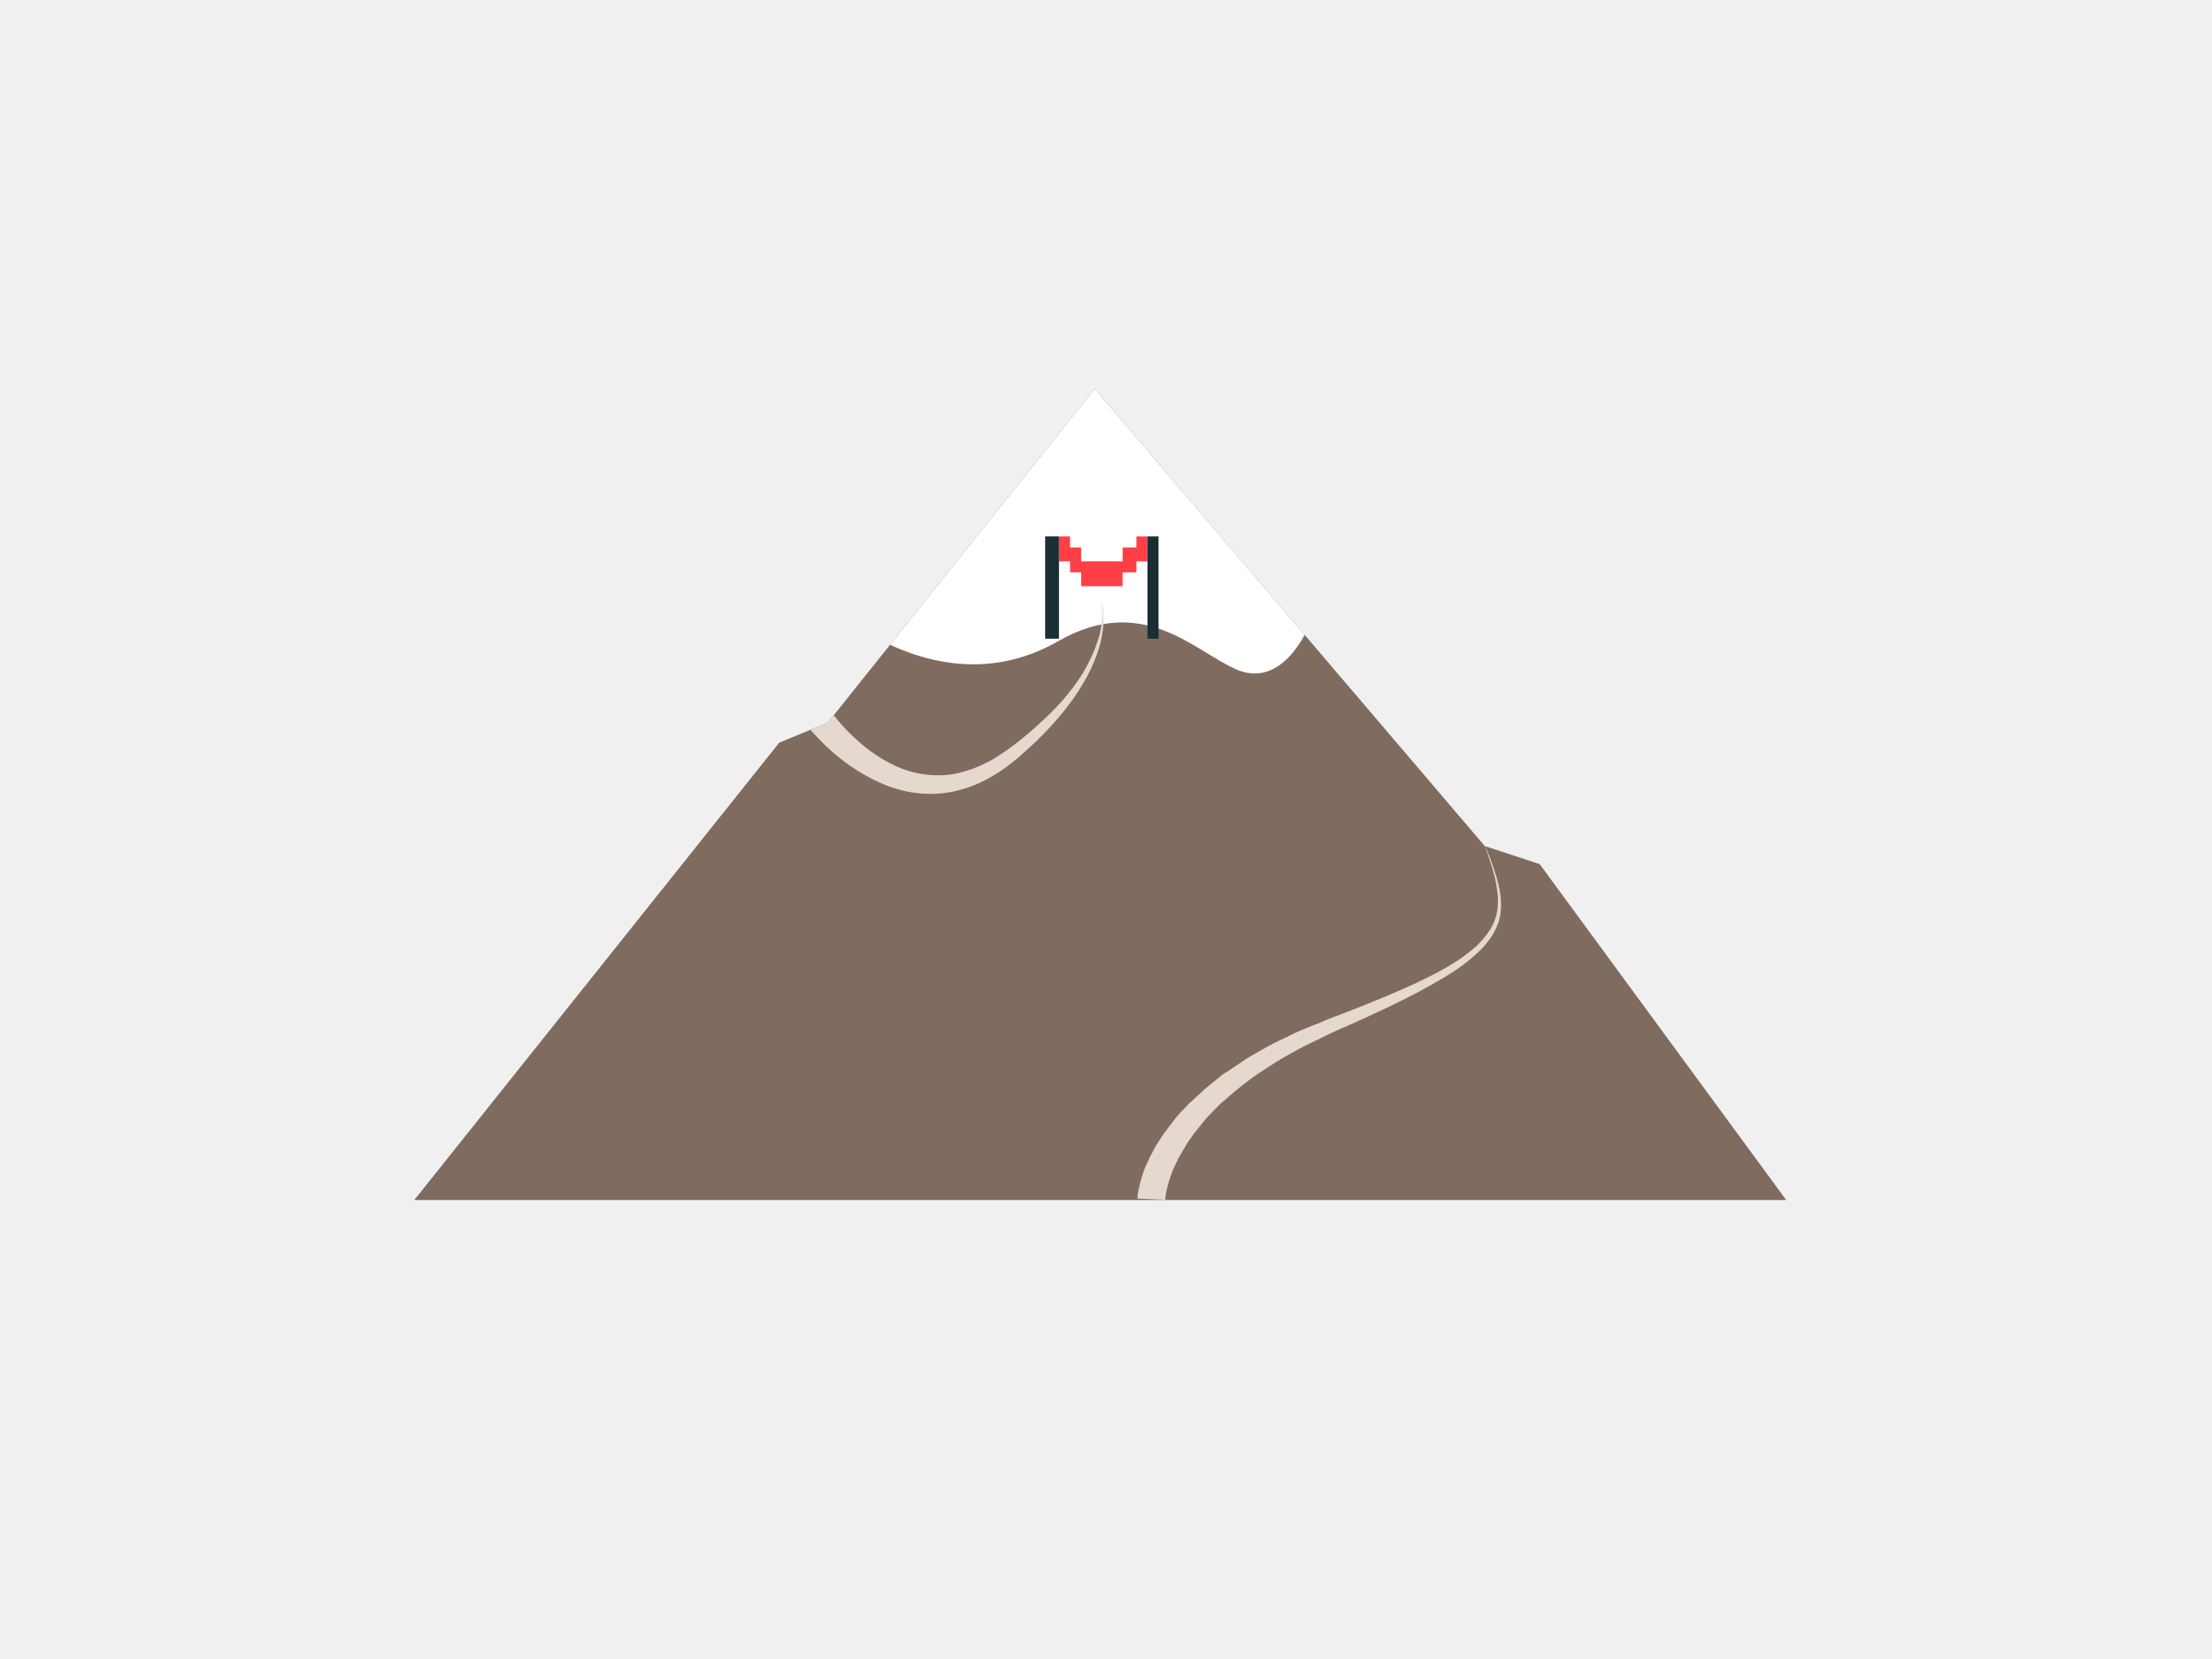
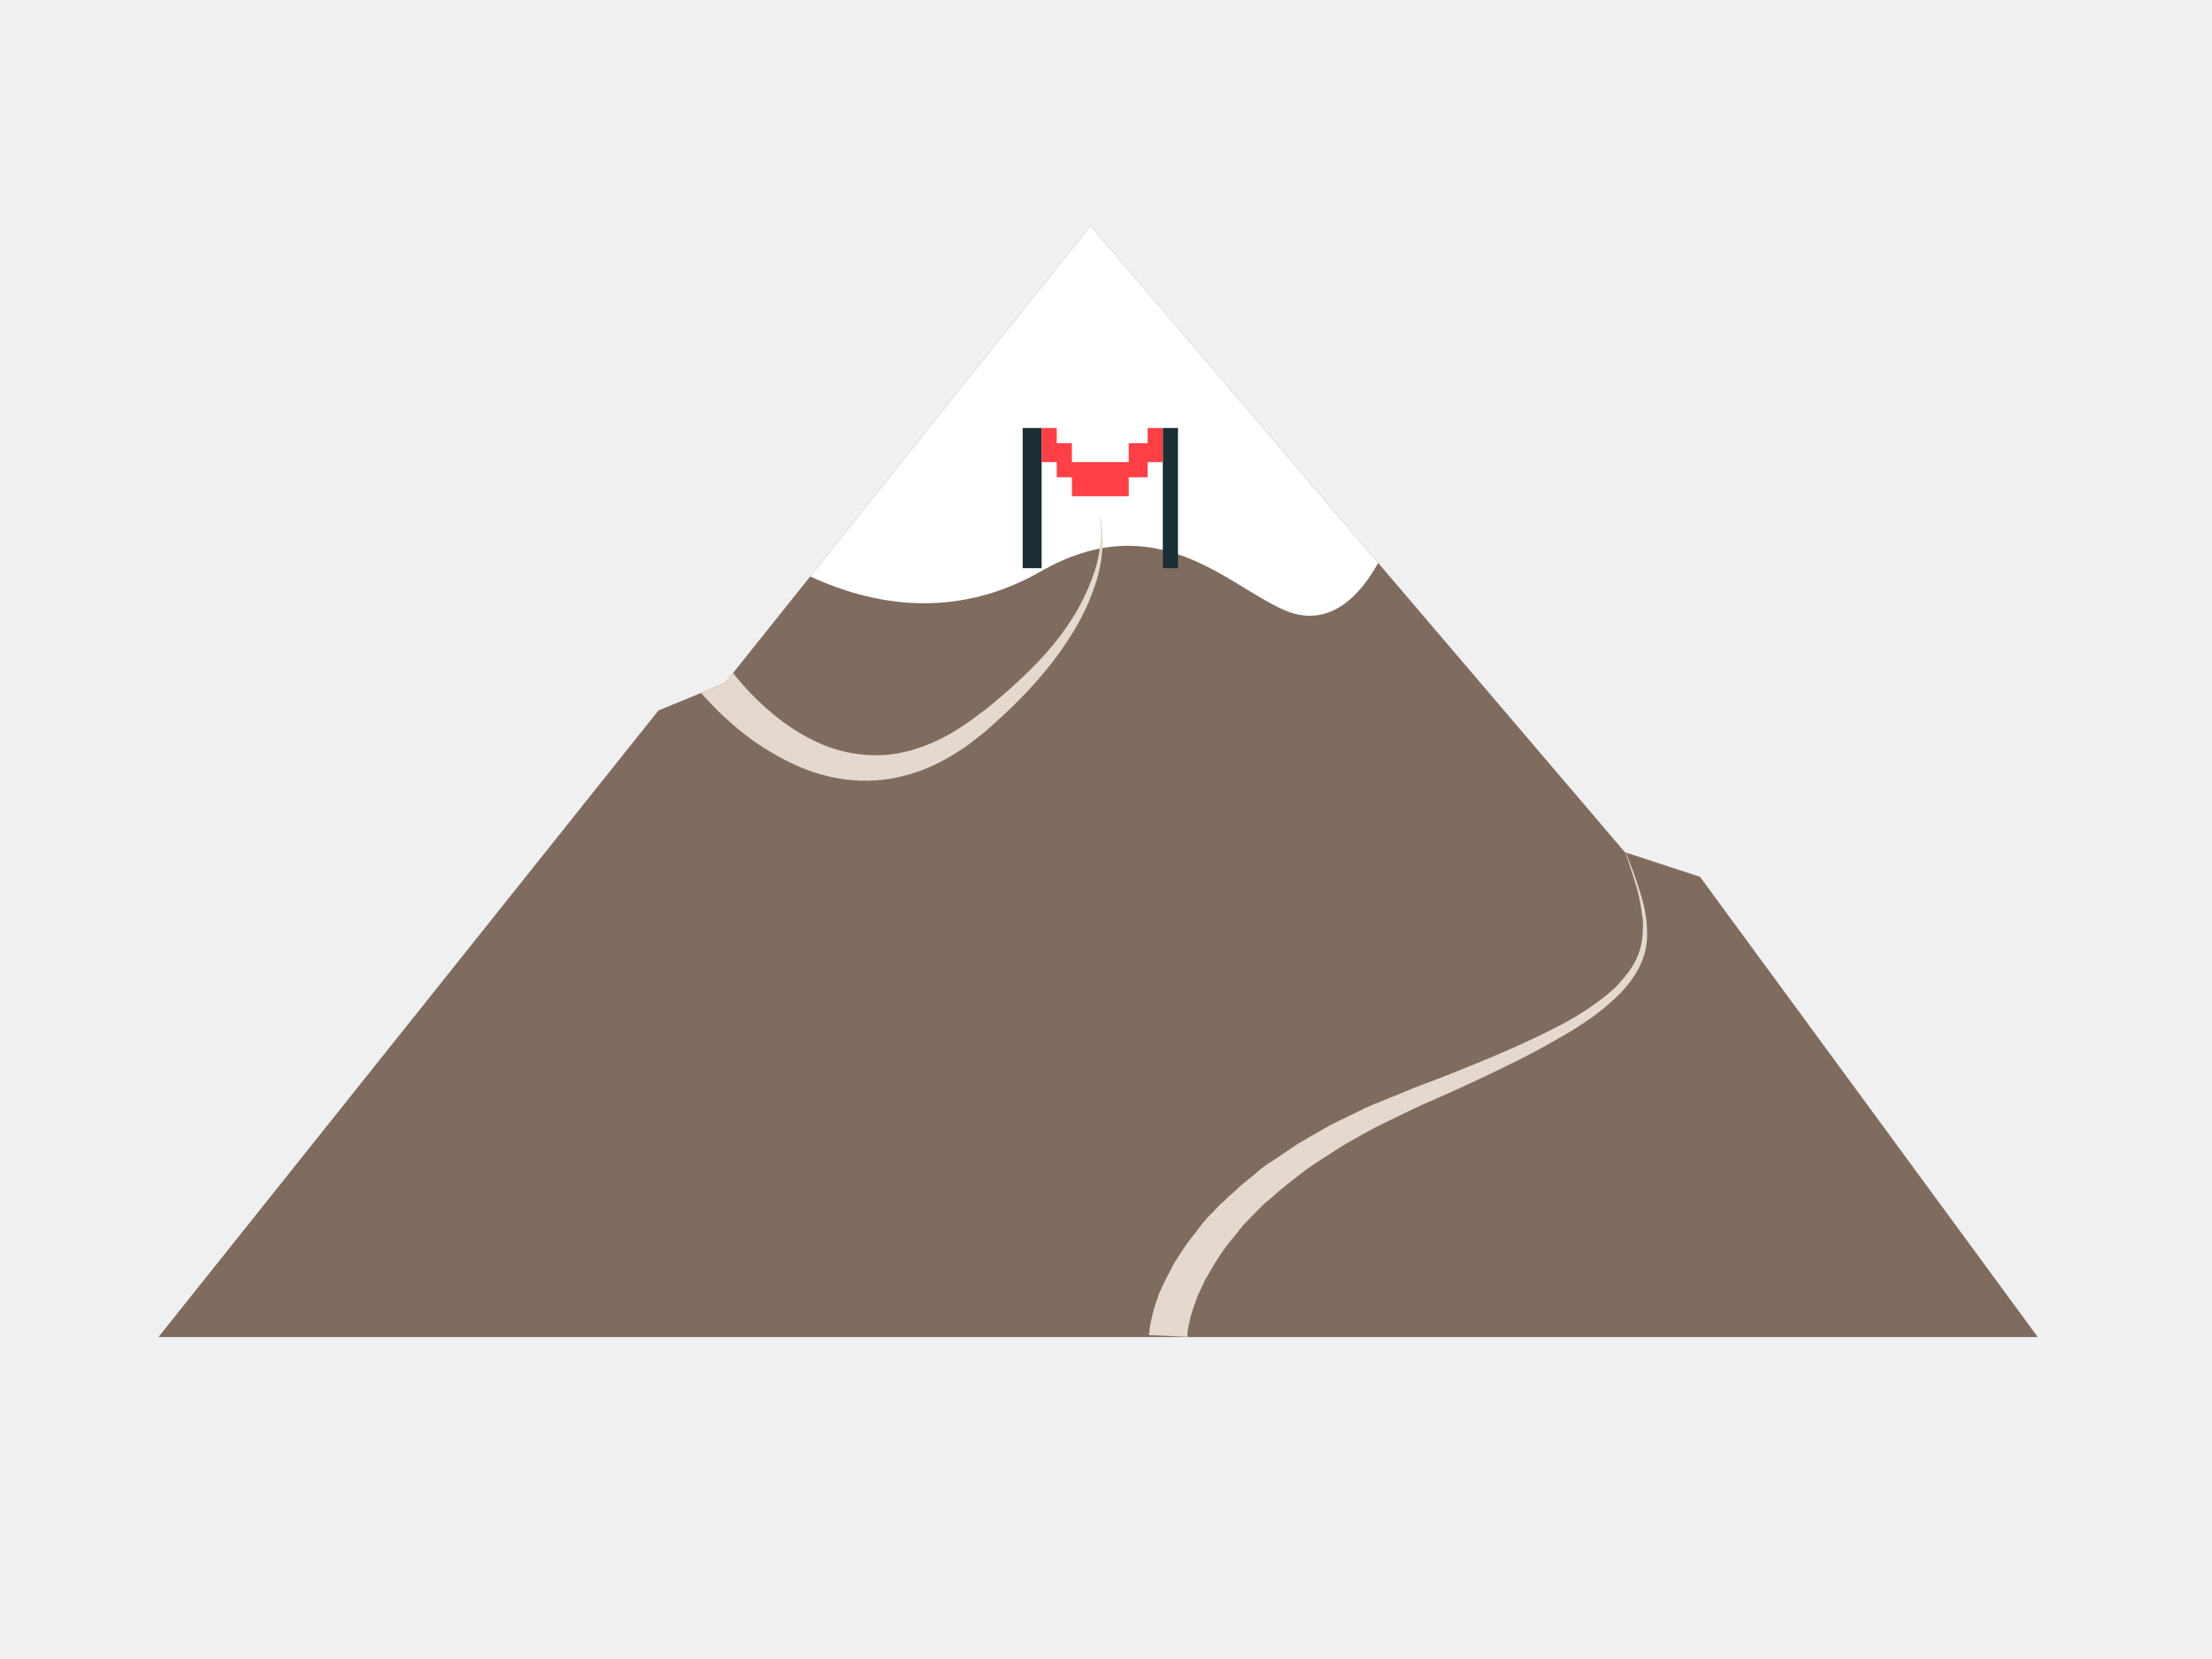
- <svg xmlns="http://www.w3.org/2000/svg" xmlns:xlink="http://www.w3.org/1999/xlink" version="1.1" id="Layer_1" x="0px" y="0px" width="960px" height="720px" viewBox="0 0 960 720" enable-background="new 0 0 960 720" xml:space="preserve">
+ <svg xmlns="http://www.w3.org/2000/svg" xmlns:xlink="http://www.w3.org/1999/xlink" version="1.1" id="Layer_1" x="0px" y="0px" width="700.8px" height="525.6px" viewBox="129.6 97.2 700.8 525.6" enable-background="new 129.6 97.2 700.8 525.6" xml:space="preserve">
  <g>
    <g>
      <defs>
        <polygon id="SVGID_1_" points="179.8,520.8 338.2,322.3 359.3,313.6 475.1,168.7 644.4,367.2 668.2,375 775.2,520.8    " />
      </defs>
      <clipPath id="SVGID_2_">
        <use xlink:href="#SVGID_1_" overflow="visible" />
      </clipPath>
      <polygon clip-path="url(#SVGID_2_)" fill="#7F6C5F" points="179.8,520.8 338.2,322.3 359.3,313.6 475.1,168.7 644.4,367.2     668.2,375 775.2,520.8   " />
    </g>
    <g>
      <defs>
        <polygon id="SVGID_3_" points="179.8,520.8 338.2,322.3 359.3,313.6 475.1,168.7 644.4,367.2 668.2,375 775.2,520.8    " />
      </defs>
      <clipPath id="SVGID_4_">
        <use xlink:href="#SVGID_3_" overflow="visible" />
      </clipPath>
      <path clip-path="url(#SVGID_4_)" fill="#FFFFFF" d="M360.8,263.3c0,0,47.2,44.3,98.4,15c36.8-21.1,59.3,4.4,77.3,12.2    c13.7,6,29.9-1.8,40.3-43.9c10.6-42.1-99.4-103.6-99.4-103.6l-98.9,25.4L360.8,263.3z" />
    </g>
    <g>
      <defs>
        <polygon id="SVGID_5_" points="179.8,520.8 338.2,322.3 359.3,313.6 475.1,168.7 644.4,367.2 668.2,375 775.2,520.8    " />
      </defs>
      <clipPath id="SVGID_6_">
        <use xlink:href="#SVGID_5_" overflow="visible" />
      </clipPath>
      <polygon clip-path="url(#SVGID_6_)" fill="none" points="179.8,520.6 338.2,322.2 359.3,313.4 475.1,168.7 644.4,367.2     668.2,374.9 775.2,520.6   " />
    </g>
    <g>
      <defs>
        <polygon id="SVGID_7_" points="179.8,520.8 338.2,322.3 359.3,313.6 475.1,168.7 644.4,367.2 668.2,375 775.2,520.8    " />
      </defs>
      <clipPath id="SVGID_8_">
        <use xlink:href="#SVGID_7_" overflow="visible" />
      </clipPath>
      <polygon clip-path="url(#SVGID_8_)" fill="none" points="179.8,520.6 338.2,322.2 359.3,313.4 475.1,168.7 644.4,367.2     668.2,374.9 775.2,520.6   " />
    </g>
    <g>
      <defs>
        <polygon id="SVGID_9_" points="179.8,520.8 338.2,322.3 359.3,313.6 475.1,168.7 644.4,367.2 668.2,375 775.2,520.8    " />
      </defs>
      <clipPath id="SVGID_10_">
        <use xlink:href="#SVGID_9_" overflow="visible" />
      </clipPath>
      <g clip-path="url(#SVGID_10_)">
-         <path fill="#E5D8CE" d="M493.6,520.2c0,0,0-0.2,0.1-0.7c0-0.4,0.1-0.7,0.1-1.1c0-0.2,0.1-0.5,0.1-0.7c0-0.2,0.1-0.5,0.1-0.7     c0.2-1,0.5-2.2,0.8-3.6c0.2-0.7,0.4-1.4,0.6-2.2c0.2-0.7,0.5-1.6,0.8-2.4c0.5-1.7,1.4-3.5,2.3-5.4c0.8-1.9,2-3.8,3.1-6     c1.3-2,2.6-4.2,4.2-6.4c0.8-1.1,1.7-2.2,2.5-3.2c0.8-1.1,1.7-2.3,2.6-3.4c1-1.1,1.9-2.2,3-3.2c0.5-0.6,1-1.1,1.6-1.7     c0.5-0.6,1.1-1.1,1.7-1.6c1.1-1.1,2.3-2.2,3.5-3.2c0.6-0.6,1.2-1.1,1.8-1.7c0.6-0.5,1.2-1,1.9-1.6c1.3-1,2.5-2,3.8-3.1     s2.6-2.2,4.1-3c2.9-1.9,5.6-3.8,8.6-5.8c3-1.8,6.1-3.5,9.2-5.3c3.1-1.7,6.5-3.2,9.7-4.8c3.2-1.7,6.7-3,10.1-4.4     c3.5-1.3,6.8-2.9,10.2-4.1c6.8-2.5,13.6-5.3,20.2-8c6.6-2.8,13.1-5.6,19.1-8.6c6.1-3,11.8-6.2,16.8-10c2.4-1.8,4.8-3.7,6.7-5.9     c1.9-2.2,3.6-4.3,4.8-6.7c1.2-2.4,1.9-4.8,2.2-7.2c0.2-2.4,0.4-4.8,0-7c-0.5-4.3-1.4-8.2-2.4-11.2s-1.7-5.4-2.3-7.1     c-0.6-1.6-0.8-2.5-0.8-2.5s0.4,0.8,1,2.4c0.6,1.6,1.6,4,2.6,7s2.3,6.7,3,11.2c0.4,2.3,0.5,4.7,0.4,7.2c-0.1,2.5-0.7,5.3-1.9,7.9     c-1.1,2.6-2.8,5.2-4.7,7.4c-1.9,2.4-4.3,4.4-6.7,6.5c-4.9,4.1-10.7,7.7-16.7,11c-6,3.5-12.4,6.6-19,9.8     c-6.5,3.1-13.2,6.2-19.9,9.1c-3.4,1.4-6.6,3.1-9.8,4.6c-3.2,1.6-6.5,3-9.6,4.8c-3.1,1.7-6.2,3.4-9.1,5.2     c-2.9,1.9-5.8,3.7-8.5,5.5c-2.8,1.9-5.3,4-7.8,5.9c-1.3,1-2.4,2-3.6,3c-1.2,1.1-2.3,2-3.5,3c-0.6,0.5-1.2,1-1.7,1.6     c-0.5,0.5-1.1,1.1-1.6,1.6c-1,1.1-2,2-3,3.1c-0.5,0.5-1,1-1.4,1.6c-0.5,0.5-0.8,1.1-1.3,1.6c-0.8,1.1-1.7,2-2.5,3.1     c-0.8,1-1.6,2-2.3,3.1c-0.7,1-1.4,2-2,3c-1.2,2-2.3,4-3.4,5.8c-0.8,1.9-1.8,3.6-2.4,5.2c-0.6,1.7-1.2,3.1-1.6,4.6     c-0.2,0.7-0.4,1.3-0.6,1.9c-0.1,0.6-0.2,1.2-0.4,1.7c-0.2,1.1-0.4,1.9-0.5,2.6c0,0.1,0,0.4-0.1,0.5c0,0.1,0,0.2,0,0.4     c0,0.2,0,0.4,0,0.5c0,0.4,0,0.6,0,0.6L493.6,520.2z" />
+         <path fill="#E5D8CE" d="M493.6,520.2c0,0,0-0.2,0.1-0.7c0-0.4,0.1-0.7,0.1-1.1c0-0.2,0.1-0.5,0.1-0.7c0-0.2,0.1-0.5,0.1-0.7     c0.2-1,0.5-2.2,0.8-3.6c0.2-0.7,0.4-1.4,0.6-2.2c0.2-0.7,0.5-1.6,0.8-2.4c0.5-1.7,1.4-3.5,2.3-5.4s2-3.8,3.1-6     c1.3-2,2.6-4.2,4.2-6.4c0.8-1.1,1.7-2.2,2.5-3.2c0.8-1.1,1.7-2.3,2.6-3.4s1.9-2.2,3-3.2c0.5-0.6,1-1.1,1.6-1.7     c0.5-0.6,1.1-1.1,1.7-1.6c1.1-1.1,2.3-2.2,3.5-3.2c0.6-0.6,1.2-1.1,1.8-1.7c0.6-0.5,1.2-1,1.9-1.6c1.3-1,2.5-2,3.8-3.1     s2.6-2.2,4.1-3c2.9-1.9,5.6-3.8,8.6-5.8c3-1.8,6.1-3.5,9.2-5.3c3.1-1.7,6.5-3.2,9.7-4.8c3.2-1.7,6.7-3,10.1-4.4     c3.5-1.3,6.8-2.9,10.2-4.1c6.8-2.5,13.6-5.3,20.2-8c6.6-2.8,13.1-5.6,19.1-8.6c6.1-3,11.8-6.2,16.8-10c2.4-1.8,4.8-3.7,6.7-5.9     c1.9-2.2,3.6-4.3,4.8-6.7c1.2-2.4,1.9-4.8,2.2-7.2c0.2-2.4,0.4-4.8,0-7c-0.5-4.3-1.4-8.2-2.4-11.2s-1.7-5.4-2.3-7.1     c-0.6-1.6-0.8-2.5-0.8-2.5s0.4,0.8,1,2.4c0.6,1.6,1.6,4,2.6,7s2.3,6.7,3,11.2c0.4,2.3,0.5,4.7,0.4,7.2c-0.1,2.5-0.7,5.3-1.9,7.9     c-1.1,2.6-2.8,5.2-4.7,7.4c-1.9,2.4-4.3,4.4-6.7,6.5c-4.9,4.1-10.7,7.7-16.7,11c-6,3.5-12.4,6.6-19,9.8     c-6.5,3.1-13.2,6.2-19.9,9.1c-3.4,1.4-6.6,3.1-9.8,4.6c-3.2,1.6-6.5,3-9.6,4.8c-3.1,1.7-6.2,3.4-9.1,5.2     c-2.9,1.9-5.8,3.7-8.5,5.5c-2.8,1.9-5.3,4-7.8,5.9c-1.3,1-2.4,2-3.6,3c-1.2,1.1-2.3,2-3.5,3c-0.6,0.5-1.2,1-1.7,1.6     c-0.5,0.5-1.1,1.1-1.6,1.6c-1,1.1-2,2-3,3.1c-0.5,0.5-1,1-1.4,1.6c-0.5,0.5-0.8,1.1-1.3,1.6c-0.8,1.1-1.7,2-2.5,3.1     c-0.8,1-1.6,2-2.3,3.1c-0.7,1-1.4,2-2,3c-1.2,2-2.3,4-3.4,5.8c-0.8,1.9-1.8,3.6-2.4,5.2c-0.6,1.7-1.2,3.1-1.6,4.6     c-0.2,0.7-0.4,1.3-0.6,1.9c-0.1,0.6-0.2,1.2-0.4,1.7c-0.2,1.1-0.4,1.9-0.5,2.6c0,0.1,0,0.4-0.1,0.5c0,0.1,0,0.2,0,0.4     c0,0.2,0,0.4,0,0.5c0,0.4,0,0.6,0,0.6L493.6,520.2z" />
      </g>
    </g>
    <g>
      <defs>
        <polygon id="SVGID_11_" points="179.8,520.8 338.2,322.3 359.3,313.6 475.1,168.7 644.4,367.2 668.2,375 775.2,520.8    " />
      </defs>
      <clipPath id="SVGID_12_">
        <use xlink:href="#SVGID_11_" overflow="visible" />
      </clipPath>
      <g clip-path="url(#SVGID_12_)">
        <path fill="#E5D8CE" d="M357.4,304c0,0,0.1,0.1,0.2,0.4c0.1,0.2,0.5,0.6,0.7,1.2c0.7,1.1,1.8,2.5,3.2,4.4     c2.9,3.7,7.4,8.9,13.7,14c3.1,2.5,6.7,5,10.8,7.1c4.1,2.2,8.5,3.8,13.4,4.7c4.8,0.8,10,1,15.1,0s10.2-2.9,15-5.5     c2.4-1.3,4.7-2.8,7-4.4l1.7-1.2l1.7-1.3c1.1-0.8,2.3-1.7,3.4-2.6c4.3-3.5,8.4-7.2,12.2-10.9c7.6-7.4,13.7-15.5,17.4-23.2     c1.9-3.8,3.2-7.4,4.2-10.8c0.8-3.4,1.2-6.4,1.3-8.9c0-2.5-0.1-4.4-0.4-5.8c-0.2-1.3-0.5-2-0.5-2s0.2,0.6,0.6,1.9s0.7,3.2,0.8,5.9     c0.1,2.5,0,5.6-0.7,9.1c-0.6,3.5-1.8,7.3-3.5,11.4c-3.4,8.2-9.1,16.8-16.3,25.1c-3.6,4.1-7.6,8.2-11.9,12.1     c-1.1,1-2.2,1.9-3.2,2.9l-1.6,1.4l-1.8,1.4c-2.3,1.9-4.7,3.7-7.3,5.3c-5.2,3.2-10.7,5.9-16.7,7.3c-5.9,1.6-12.1,1.9-18,1.2     c-5.9-0.7-11.4-2.4-16.2-4.6c-4.9-2.2-9.2-4.8-13-7.4c-7.6-5.4-12.8-10.8-16.4-14.8c-1.8-2-3.1-3.6-4-4.8     c-0.5-0.6-0.8-1.1-1.1-1.3c-0.2-0.4-0.4-0.5-0.4-0.5L357.4,304z" />
      </g>
    </g>
    <g>
      <defs>
        <polygon id="SVGID_13_" points="179.8,520.8 338.2,322.3 359.3,313.6 475.1,168.7 644.4,367.2 668.2,375 775.2,520.8    " />
      </defs>
      <clipPath id="SVGID_14_">
        <use xlink:href="#SVGID_13_" overflow="visible" />
      </clipPath>
      <g clip-path="url(#SVGID_14_)">
        <rect x="498" y="232.8" fill="#1A2E33" width="4.8" height="44.4" />
        <rect x="453.6" y="232.8" fill="#1A2E33" width="6" height="44.4" />
        <polygon fill="#FF3F46" points="493.2,232.8 493.2,237.6 487.2,237.6 487.2,243.6 482.4,243.6 469.2,243.6 469.2,237.6      464.4,237.6 464.4,232.8 459.6,232.8 459.6,237.6 459.6,243.6 464.4,243.6 464.4,248.4 469.2,248.4 469.2,254.4 482.4,254.4      487.2,254.4 487.2,248.4 493.2,248.4 493.2,243.6 498,243.6 498,237.6 498,232.8    " />
      </g>
    </g>
  </g>
</svg>
